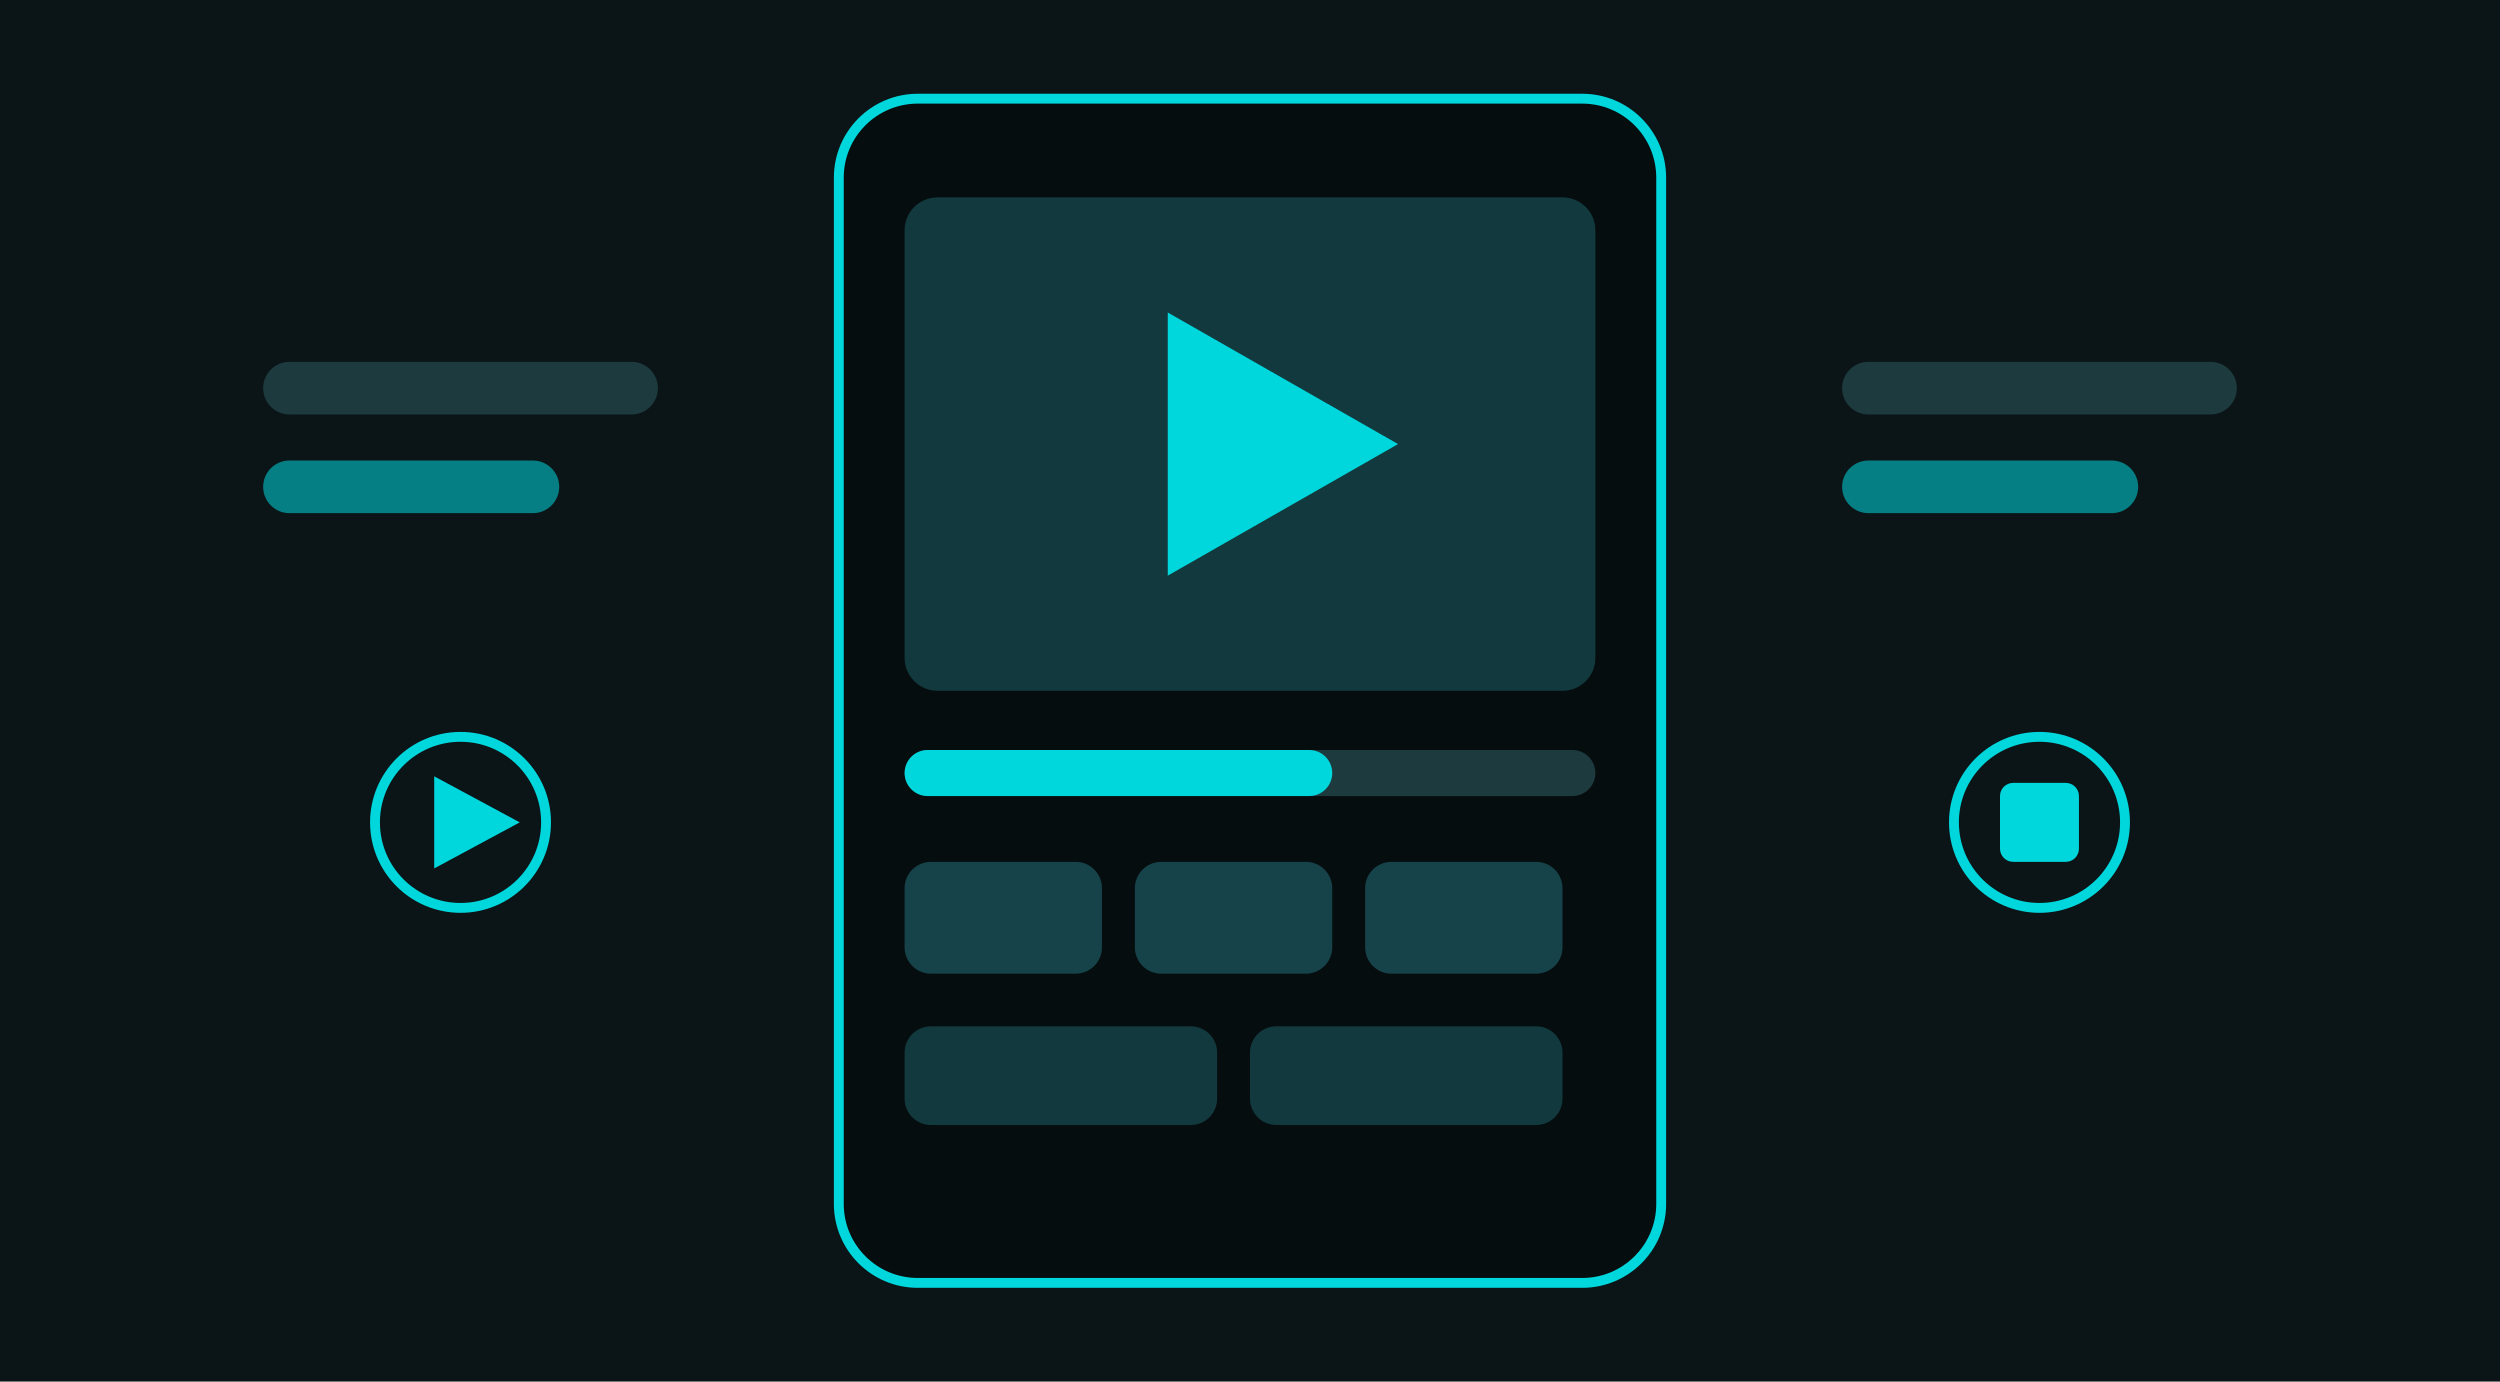
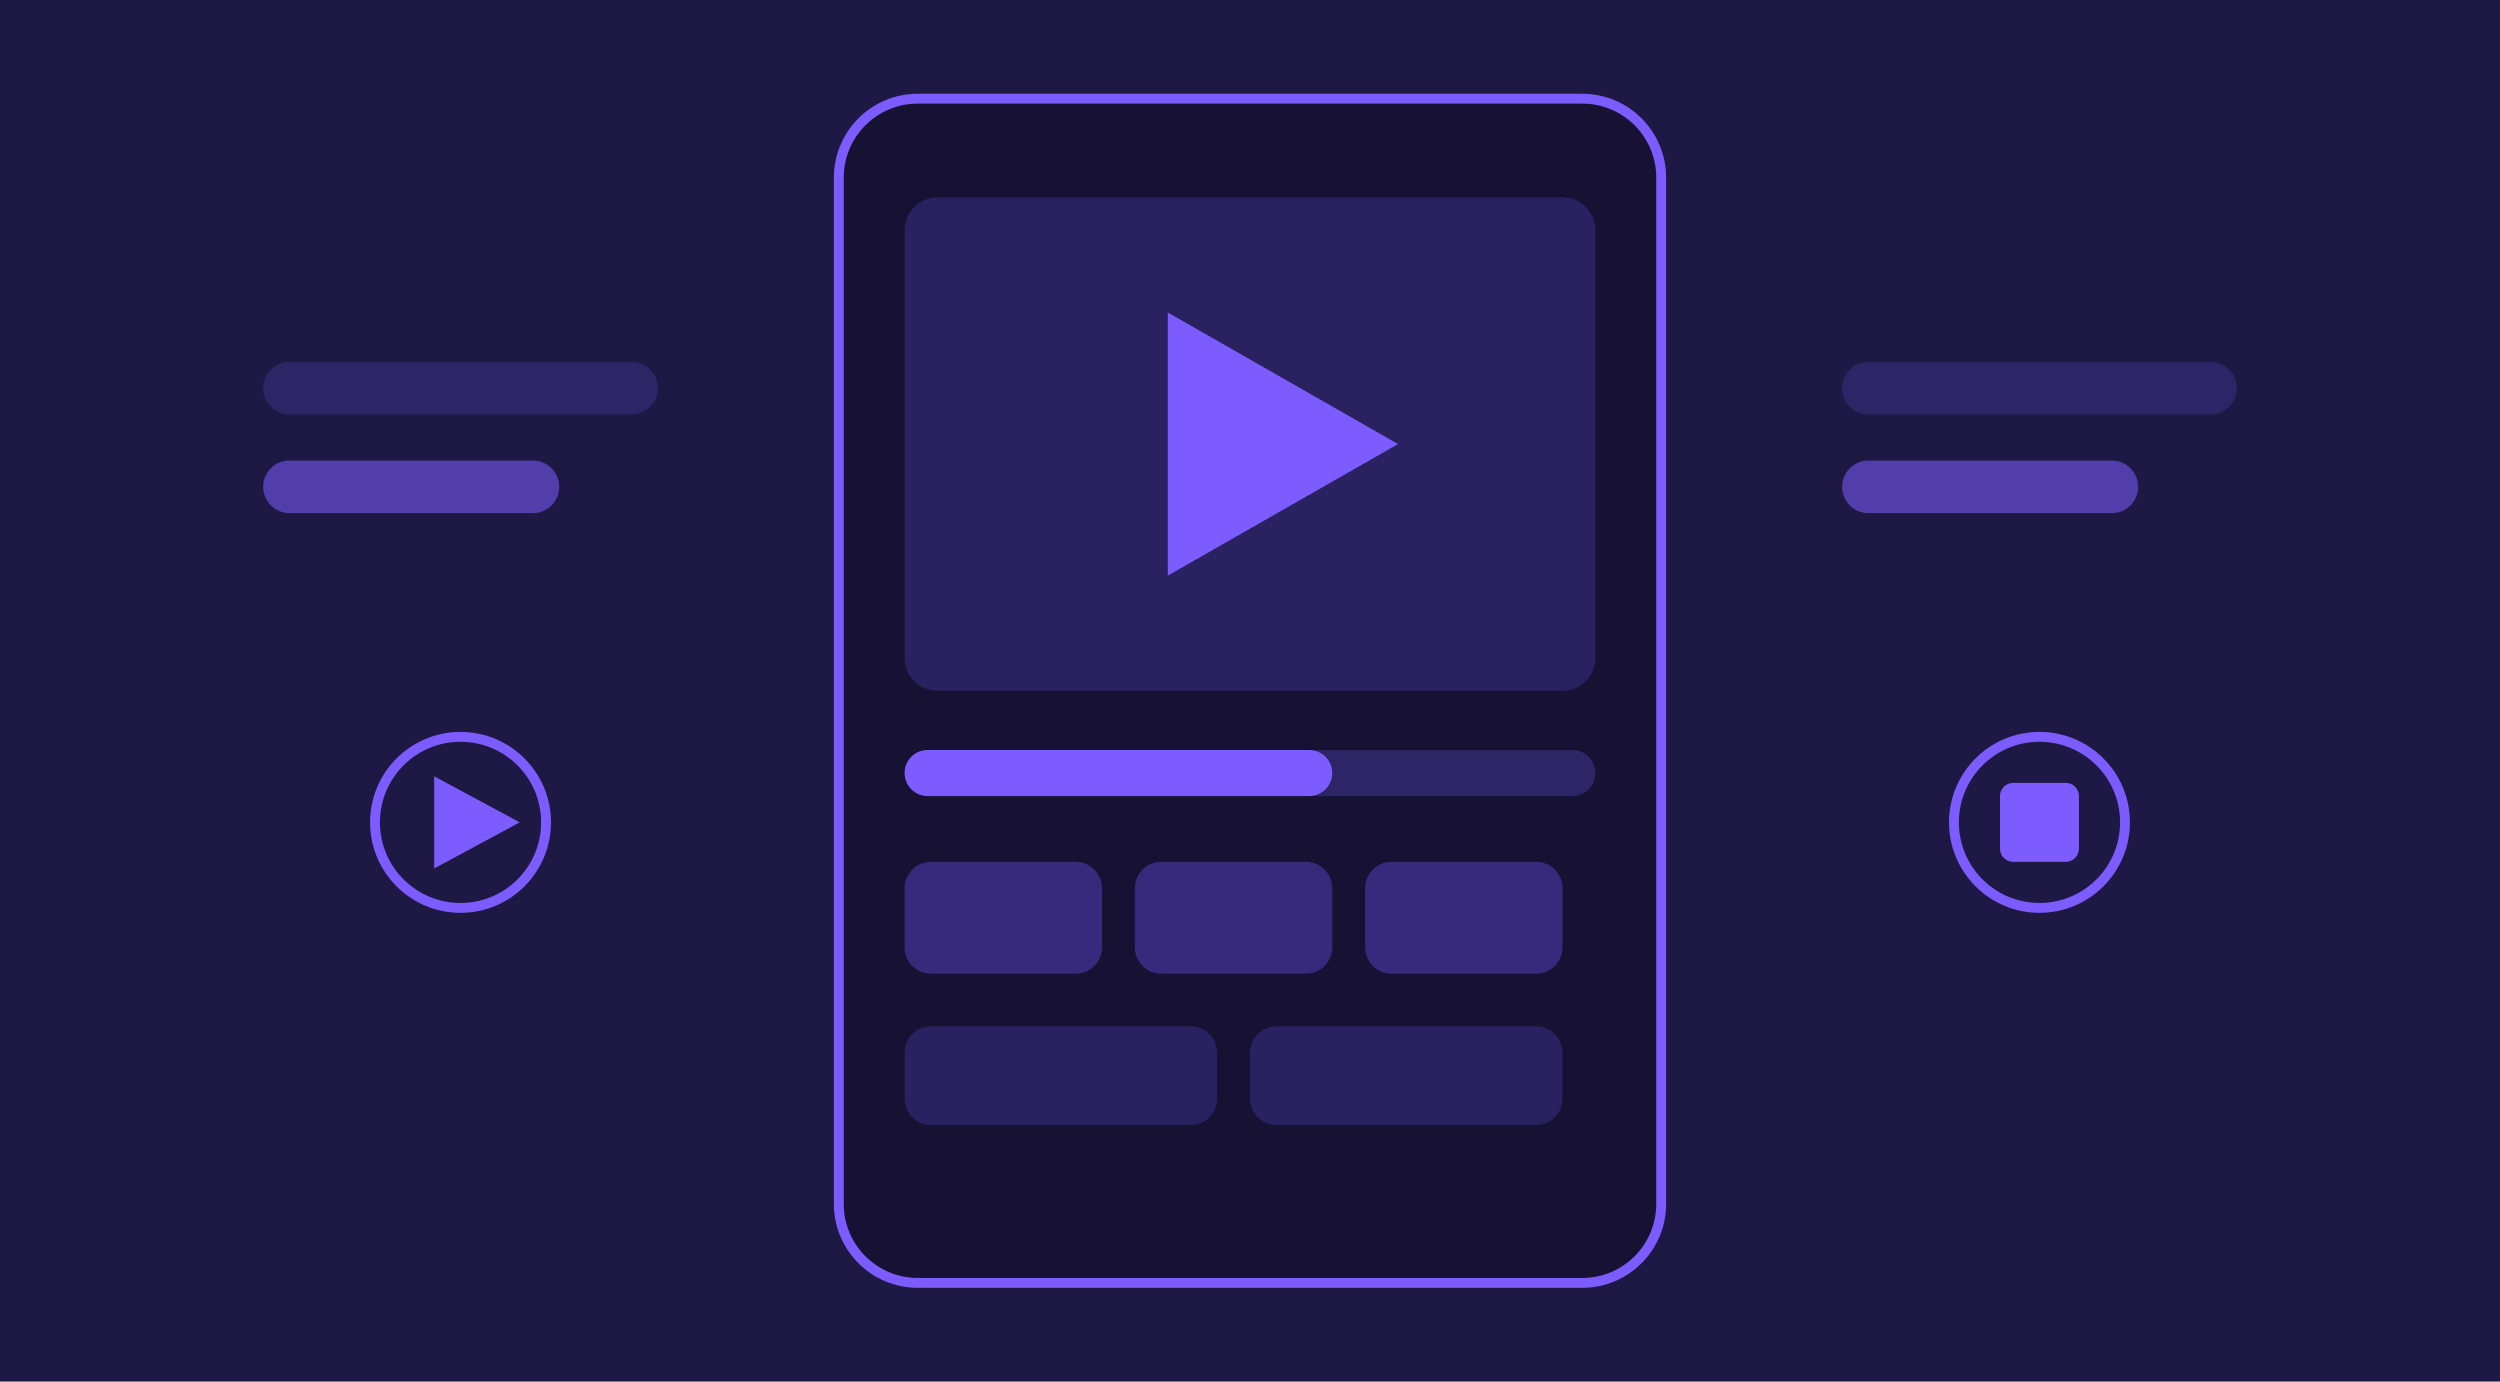
<svg xmlns="http://www.w3.org/2000/svg" width="760" height="420" viewBox="0 0 760 420" role="img" aria-label="Simple illustration of a phone video editor with a timeline">
-   <rect width="760" height="420" fill="#0b1517" />
-   <rect x="255" y="30" width="250" height="360" rx="24" fill="#050d0f" stroke="#00d7dd" stroke-width="3" />
-   <rect x="275" y="60" width="210" height="150" rx="10" fill="#123a3e" />
-   <polygon points="355,95 355,175 425,135" fill="#00d7dd" />
-   <rect x="275" y="228" width="210" height="14" rx="7" fill="#1d3a3e" />
-   <rect x="275" y="228" width="130" height="14" rx="7" fill="#00d7dd" />
-   <rect x="275" y="262" width="60" height="34" rx="8" fill="#16424a" />
-   <rect x="345" y="262" width="60" height="34" rx="8" fill="#16424a" />
-   <rect x="415" y="262" width="60" height="34" rx="8" fill="#16424a" />
-   <rect x="275" y="312" width="95" height="30" rx="8" fill="#123a3e" />
-   <rect x="380" y="312" width="95" height="30" rx="8" fill="#123a3e" />
-   <rect x="80" y="110" width="120" height="16" rx="8" fill="#1d3a3e" />
-   <rect x="80" y="140" width="90" height="16" rx="8" fill="#00d7dd" opacity="0.55" />
-   <rect x="560" y="110" width="120" height="16" rx="8" fill="#1d3a3e" />
-   <rect x="560" y="140" width="90" height="16" rx="8" fill="#00d7dd" opacity="0.55" />
-   <circle cx="140" cy="250" r="26" fill="none" stroke="#00d7dd" stroke-width="3" />
-   <polygon points="132,236 132,264 158,250" fill="#00d7dd" />
-   <circle cx="620" cy="250" r="26" fill="none" stroke="#00d7dd" stroke-width="3" />
-   <rect x="608" y="238" width="24" height="24" rx="4" fill="#00d7dd" />
+   <rect width="760" height="420" fill="#1e1845" />
+   <rect x="255" y="30" width="250" height="360" rx="24" fill="#171233" stroke="#7c5cff" stroke-width="3" />
+   <rect x="275" y="60" width="210" height="150" rx="10" fill="#2a2160" />
+   <polygon points="355,95 355,175 425,135" fill="#7c5cff" />
+   <rect x="275" y="228" width="210" height="14" rx="7" fill="#2e2566" />
+   <rect x="275" y="228" width="130" height="14" rx="7" fill="#7c5cff" />
+   <rect x="275" y="262" width="60" height="34" rx="8" fill="#372a7d" />
+   <rect x="345" y="262" width="60" height="34" rx="8" fill="#372a7d" />
+   <rect x="415" y="262" width="60" height="34" rx="8" fill="#372a7d" />
+   <rect x="275" y="312" width="95" height="30" rx="8" fill="#2a2160" />
+   <rect x="380" y="312" width="95" height="30" rx="8" fill="#2a2160" />
+   <rect x="80" y="110" width="120" height="16" rx="8" fill="#2e2566" />
+   <rect x="80" y="140" width="90" height="16" rx="8" fill="#7c5cff" opacity="0.55" />
+   <rect x="560" y="110" width="120" height="16" rx="8" fill="#2e2566" />
+   <rect x="560" y="140" width="90" height="16" rx="8" fill="#7c5cff" opacity="0.55" />
+   <circle cx="140" cy="250" r="26" fill="none" stroke="#7c5cff" stroke-width="3" />
+   <polygon points="132,236 132,264 158,250" fill="#7c5cff" />
+   <circle cx="620" cy="250" r="26" fill="none" stroke="#7c5cff" stroke-width="3" />
+   <rect x="608" y="238" width="24" height="24" rx="4" fill="#7c5cff" />
</svg>
